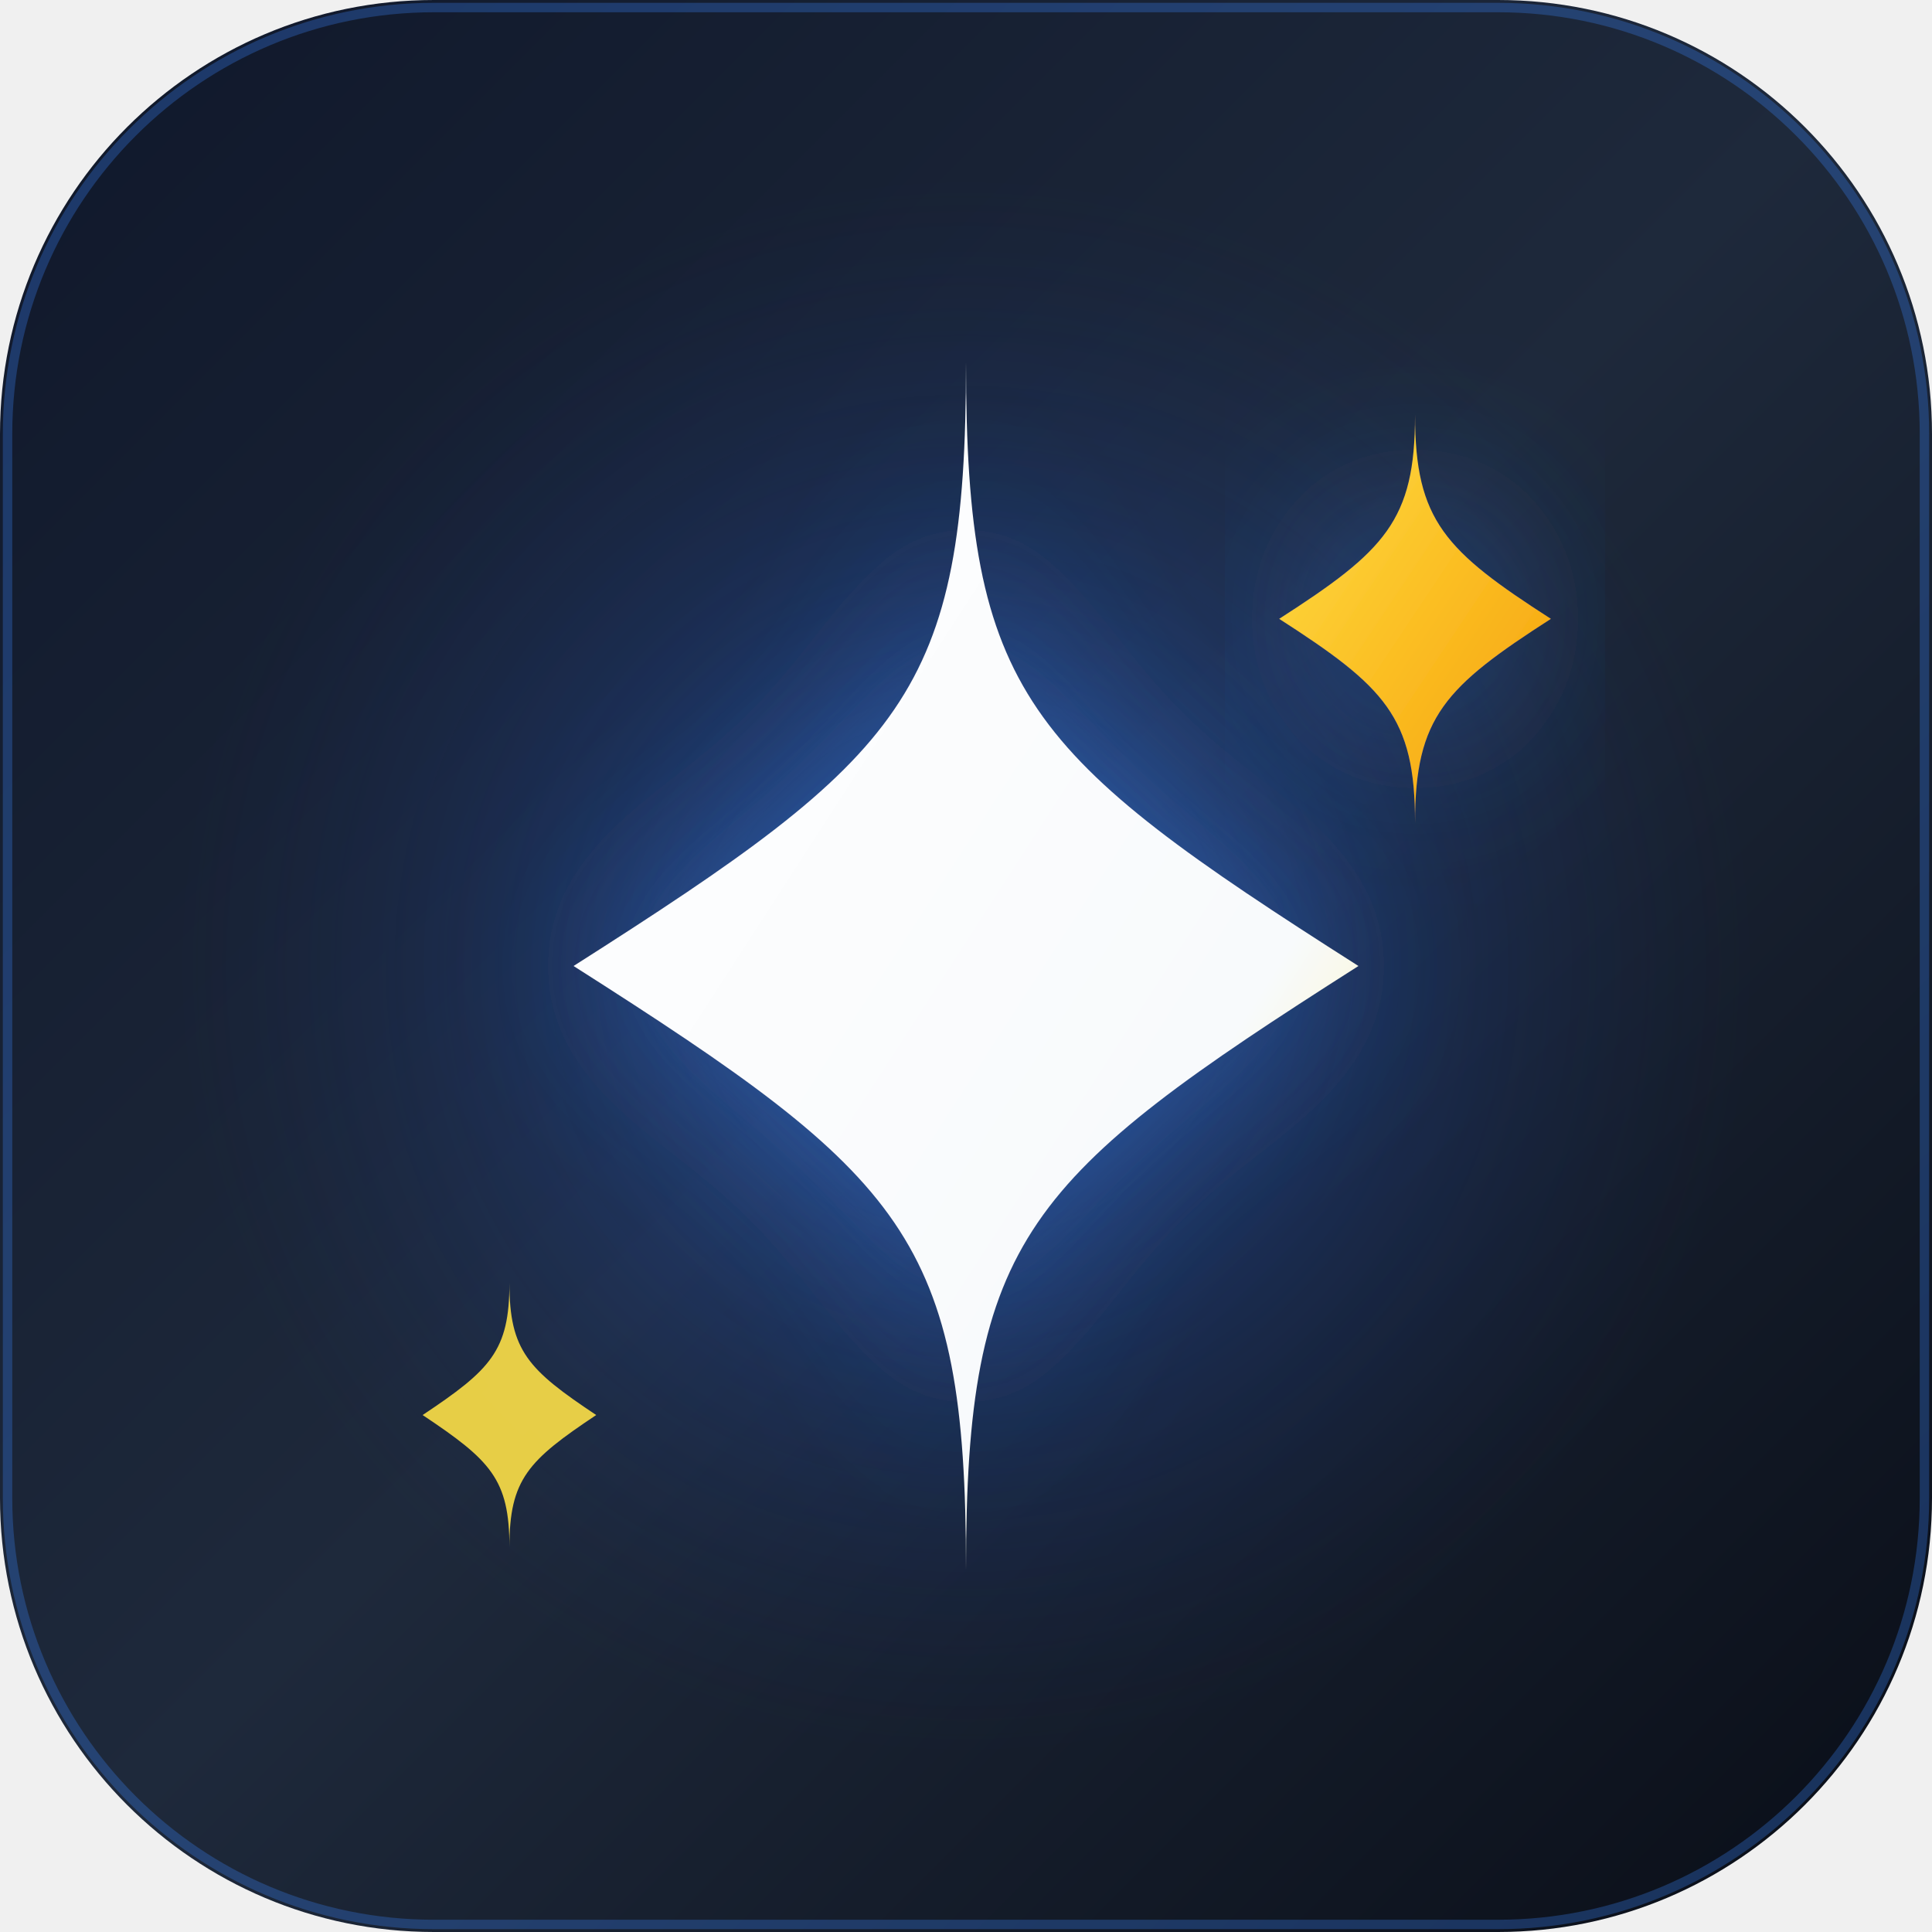
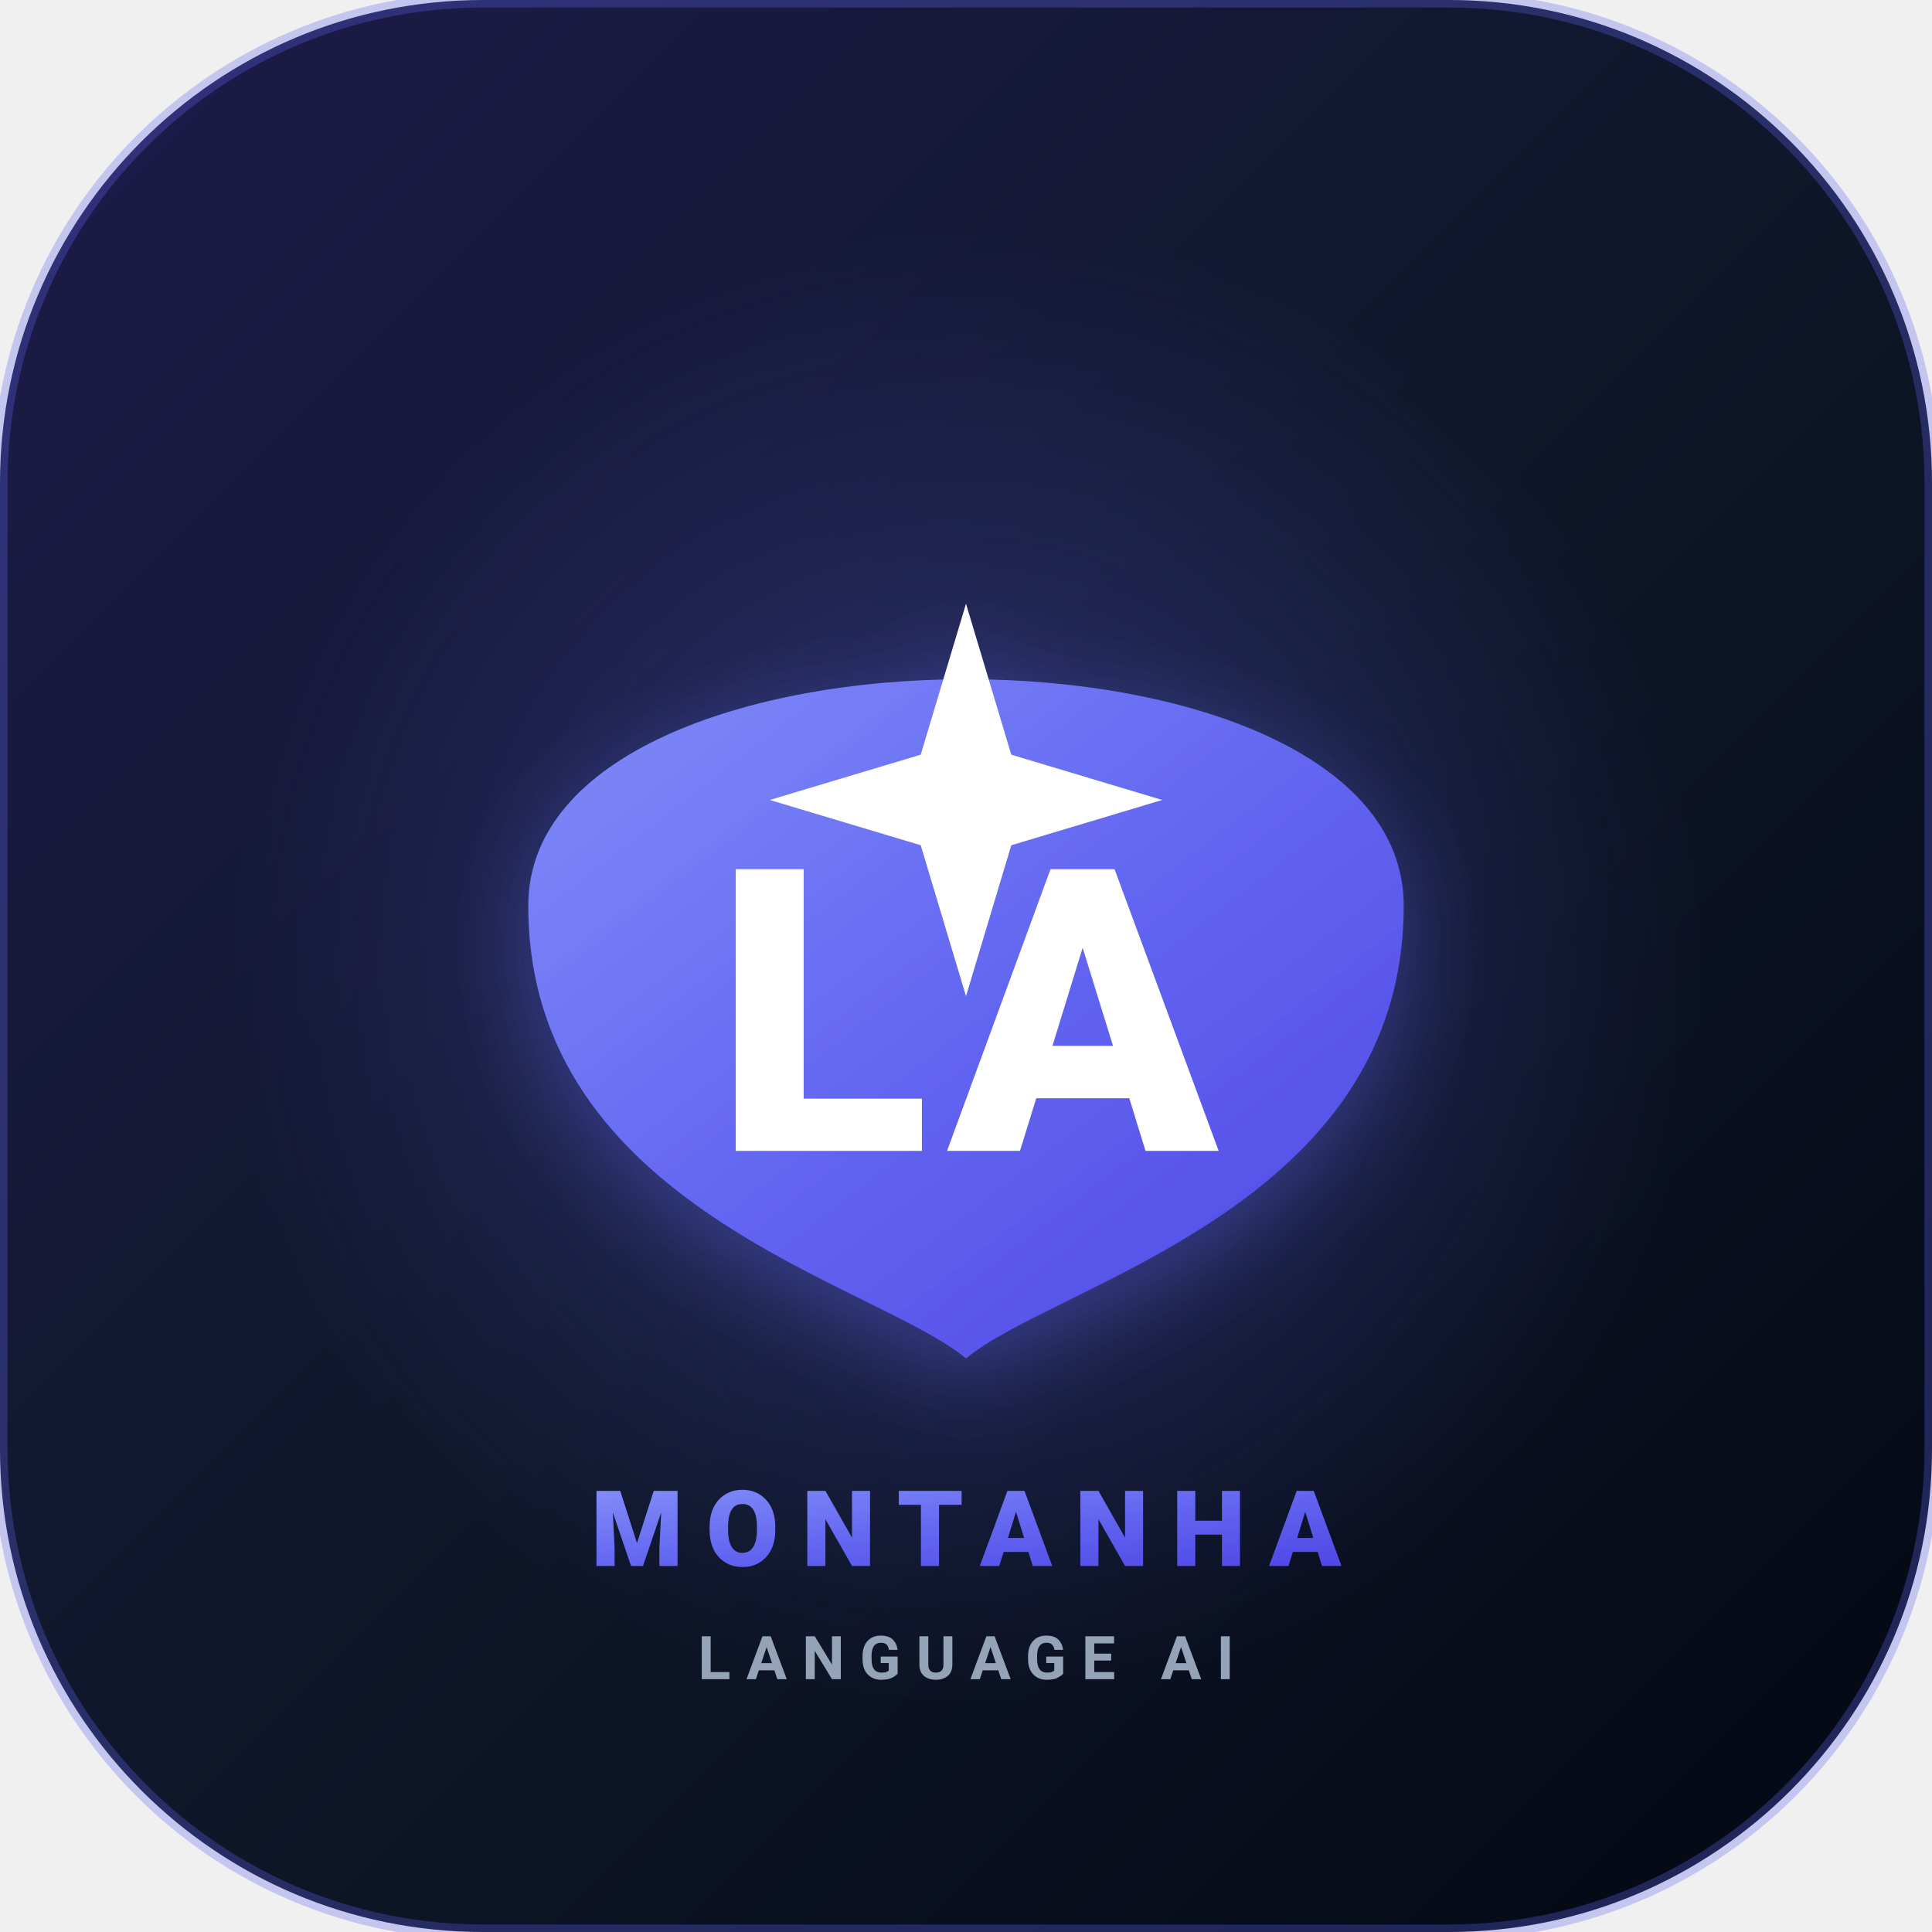
<svg xmlns="http://www.w3.org/2000/svg" viewBox="0 0 512 512" width="512" height="512">
  <defs>
    <linearGradient id="bgGrad" x1="0%" y1="0%" x2="100%" y2="100%">
-       <stop offset="0%" stop-color="#0f172a" />
-       <stop offset="50%" stop-color="#1e293b" />
-       <stop offset="100%" stop-color="#090d16" />
+       <stop offset="0%" stop-color="#1e1b4b" />
+       <stop offset="50%" stop-color="#0f172a" />
+       <stop offset="100%" stop-color="#030712" />
    </linearGradient>
-     <radialGradient id="glowGrad" cx="50%" cy="50%" r="50%">
-       <stop offset="0%" stop-color="#3b82f6" stop-opacity="0.45" />
-       <stop offset="50%" stop-color="#2563eb" stop-opacity="0.18" />
-       <stop offset="100%" stop-color="#1e3a8a" stop-opacity="0" />
+     <linearGradient id="indigoGrad" x1="0%" y1="0%" x2="100%" y2="100%">
+       <stop offset="0%" stop-color="#818cf8" />
+       <stop offset="50%" stop-color="#6366f1" />
+       <stop offset="100%" stop-color="#4f46e5" />
+     </linearGradient>
+     <radialGradient id="indigoAura" cx="50%" cy="50%" r="50%">
+       <stop offset="0%" stop-color="#6366f1" stop-opacity="0.35" />
+       <stop offset="100%" stop-color="#6366f1" stop-opacity="0" />
    </radialGradient>
-     <linearGradient id="starGrad" x1="0%" y1="0%" x2="100%" y2="100%">
-       <stop offset="0%" stop-color="#ffffff" />
-       <stop offset="70%" stop-color="#f8fafc" />
-       <stop offset="100%" stop-color="#fef08a" />
-     </linearGradient>
-     <linearGradient id="goldGrad" x1="0%" y1="0%" x2="100%" y2="100%">
-       <stop offset="0%" stop-color="#fde047" />
-       <stop offset="50%" stop-color="#fbbf24" />
-       <stop offset="100%" stop-color="#f59e0b" />
-     </linearGradient>
-     <filter id="starShadow" x="-20%" y="-20%" width="140%" height="140%">
-       <feDropShadow dx="0" dy="8" stdDeviation="12" flood-color="#000000" flood-opacity="0.6" />
-       <feDropShadow dx="0" dy="0" stdDeviation="24" flood-color="#3b82f6" flood-opacity="0.4" />
+     <filter id="glow" x="-20%" y="-20%" width="140%" height="140%">
+       <feDropShadow dx="0" dy="6" stdDeviation="12" flood-color="#6366f1" flood-opacity="0.4" />
    </filter>
  </defs>
-   <rect width="512" height="512" rx="115" fill="url(#bgGrad)" />
-   <rect width="508" height="508" x="2" y="2" rx="113" fill="none" stroke="#3b82f6" stroke-width="2.5" stroke-opacity="0.3" />
-   <circle cx="256" cy="256" r="210" fill="url(#glowGrad)" />
-   <g filter="url(#starShadow)">
-     <path d="M256 96 C256 184 272 200 360 256 C272 312 256 328 256 416 C256 328 240 312 152 256 C240 200 256 184 256 96 Z" fill="url(#starGrad)" />
+   <rect width="512" height="512" rx="128" fill="url(#bgGrad)" stroke="#6366f1" stroke-opacity="0.3" stroke-width="4" />
+   <circle cx="256" cy="256" r="200" fill="url(#indigoAura)" />
+   <g filter="url(#glow)">
+     <path d="M 140 240 C 140 160 372 160 372 240 C 372 320 280 340 256 360 C 232 340 140 320 140 240 Z" fill="url(#indigoGrad)" />
+     <path d="M 256 160 L 268 200 L 308 212 L 268 224 L 256 264 L 244 224 L 204 212 L 244 200 Z" fill="#ffffff" />
+     <text x="256" y="305" text-anchor="middle" fill="#ffffff" font-family="-apple-system, BlinkMacSystemFont, 'Segoe UI', Roboto, sans-serif" font-weight="900" font-size="105" letter-spacing="4">LA</text>
  </g>
-   <g filter="url(#starShadow)">
-     <path d="M375 110 C375 138 383 146 411 164 C383 182 375 190 375 218 C375 190 367 182 339 164 C367 146 375 138 375 110 Z" fill="url(#goldGrad)" />
-   </g>
-   <path d="M135 340 C135 358 140 363 158 375 C140 387 135 392 135 410 C135 392 130 387 112 375 C130 363 135 358 135 340 Z" fill="#fde047" opacity="0.9" />
+   <text x="256" y="415" text-anchor="middle" fill="url(#indigoGrad)" font-family="-apple-system, BlinkMacSystemFont, 'Segoe UI', Roboto, sans-serif" font-weight="900" font-size="28" letter-spacing="6">MONTANHA</text>
+   <text x="256" y="445" text-anchor="middle" fill="#94a3b8" font-family="-apple-system, BlinkMacSystemFont, 'Segoe UI', Roboto, sans-serif" font-weight="700" font-size="16" letter-spacing="4">LANGUAGE AI</text>
</svg>
